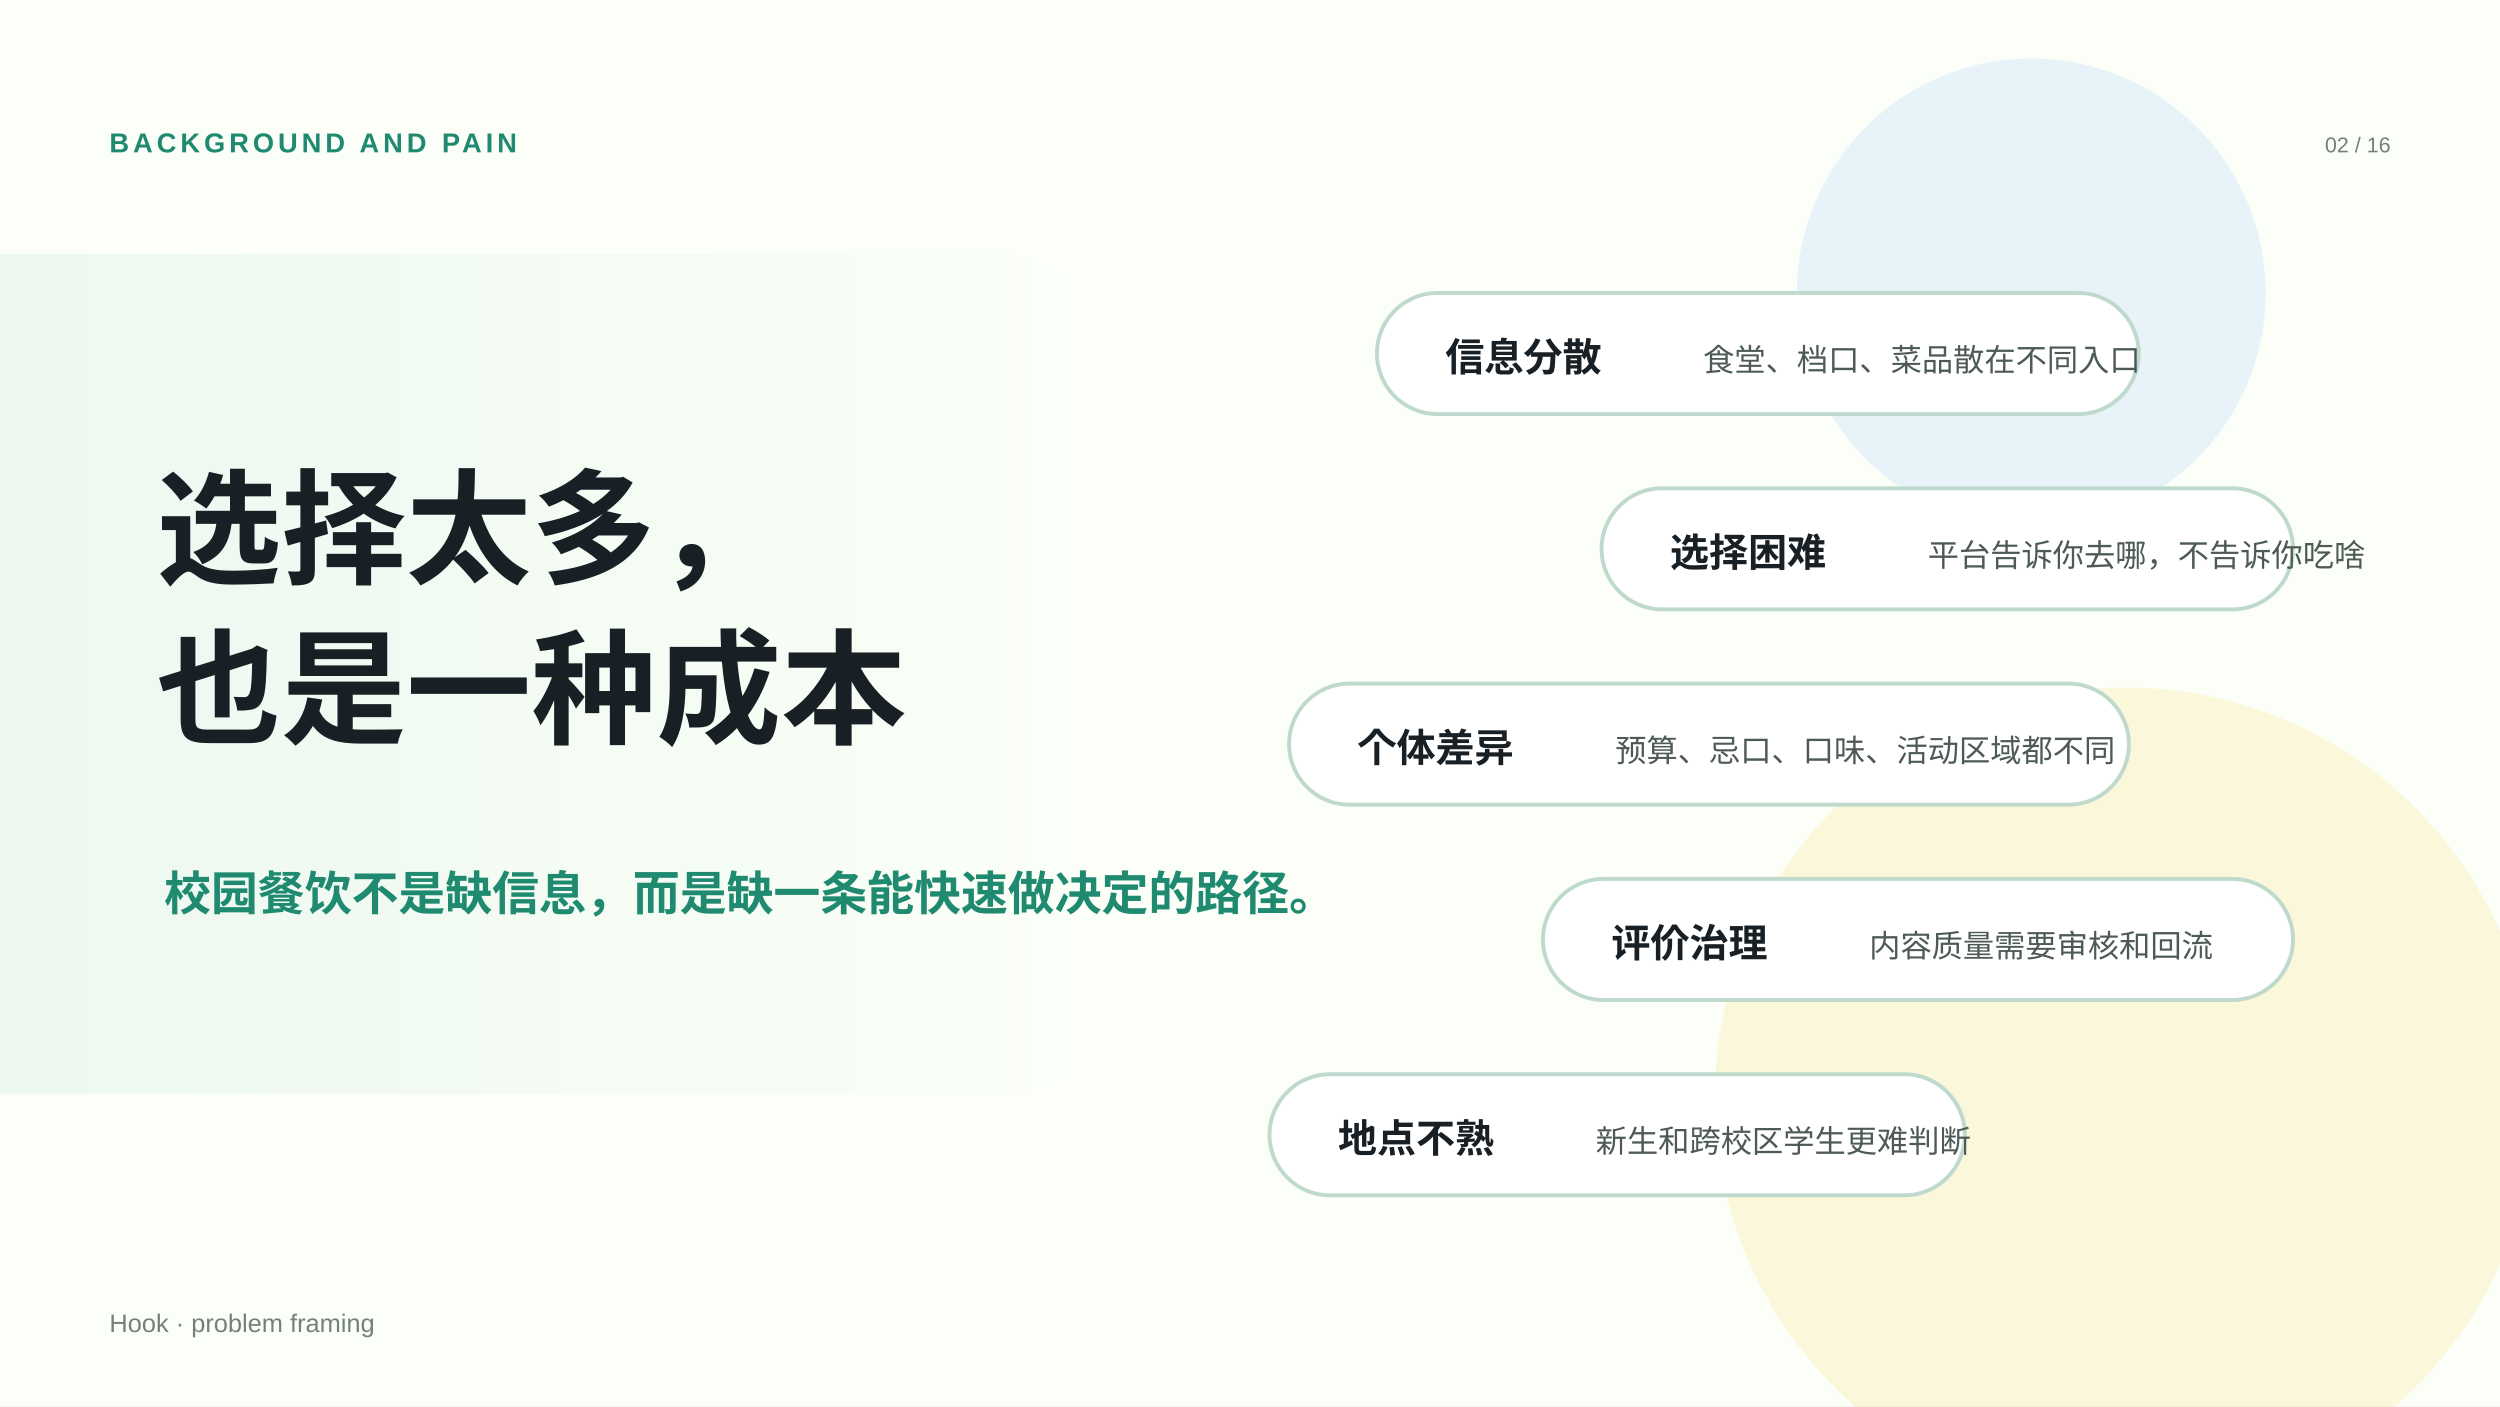
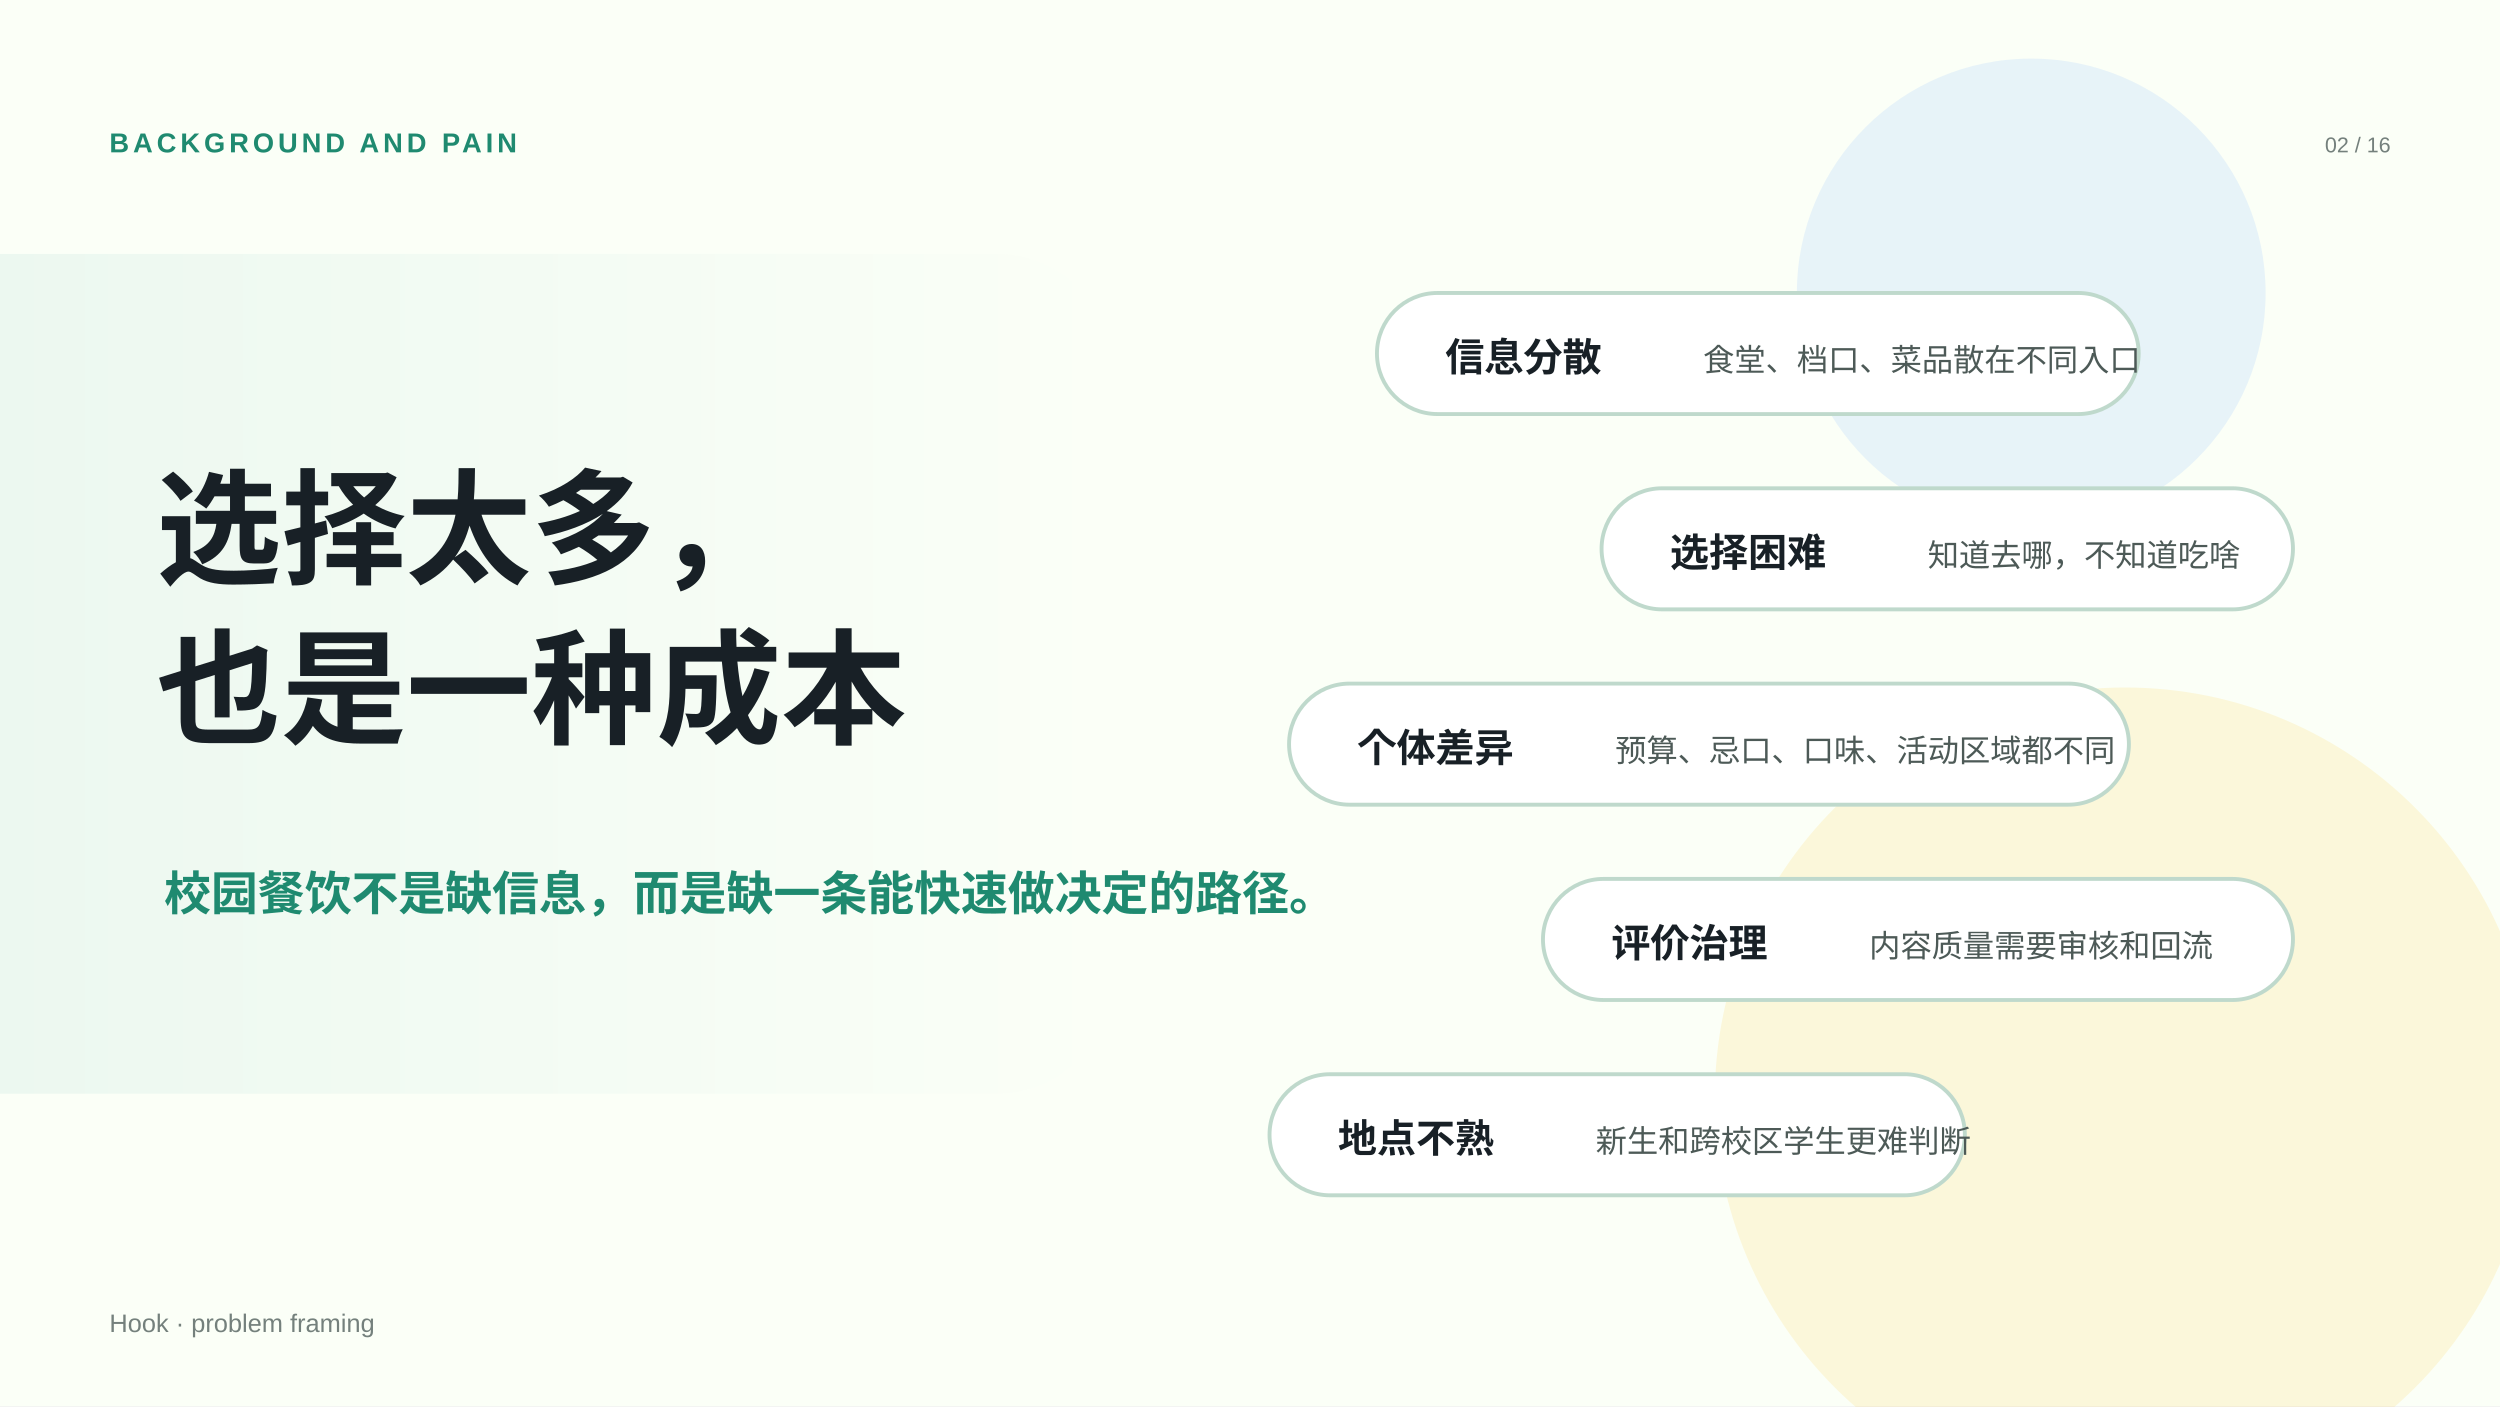
<svg xmlns="http://www.w3.org/2000/svg" viewBox="0 0 1280 720" width="1280" height="720">
  <defs>
    <linearGradient id="softBand" x1="0%" y1="0%" x2="100%" y2="0%">
      <stop offset="0%" stop-color="#EAF7EF" />
      <stop offset="100%" stop-color="#FBFFF7" />
    </linearGradient>
  </defs>
  <g id="background">
    <rect x="0" y="0" width="1280" height="720" fill="#FBFFF7" />
    <rect x="-80" y="130" width="650" height="430" rx="60" fill="url(#softBand)" />
    <circle cx="1088" cy="562" r="210" fill="#FFB703" fill-opacity="0.12" />
    <circle cx="1040" cy="150" r="120" fill="#3A86FF" fill-opacity="0.10" />
  </g>
  <g id="header">
    <text x="56" y="78" font-family="'Microsoft YaHei', 'PingFang SC', Arial, sans-serif" font-size="14" font-weight="700" fill="#1F8A70" letter-spacing="2">BACKGROUND AND PAIN</text>
    <text x="1224" y="78" text-anchor="end" font-family="'Microsoft YaHei', 'PingFang SC', Arial, sans-serif" font-size="11" fill="#74807C">02 / 16</text>
  </g>
  <g id="hero-question">
    <use data-icon="phosphor-duotone/warning" x="80" y="160" width="76" height="76" fill="#E45858" />
    <text x="80" y="294" font-family="'Trebuchet MS', 'Microsoft YaHei', 'PingFang SC', sans-serif" font-size="64" font-weight="800" fill="#182026">
      <tspan x="80" dy="0">选择太多，</tspan>
      <tspan x="80" dy="82">也是一种成本</tspan>
    </text>
    <text x="84" y="466" font-family="'Microsoft YaHei', 'PingFang SC', Arial, sans-serif" font-size="24" font-weight="700" fill="#1F8A70">校园餐饮不是缺信息，而是缺一条能快速做决定的路径。</text>
  </g>
  <g id="pain-chip-info">
    <rect x="705" y="150" width="390" height="62" rx="31" fill="#FFFFFF" stroke="#BFD9CC" stroke-width="2" />
    <text x="740" y="190" font-family="'Microsoft YaHei', 'PingFang SC', Arial, sans-serif" font-size="20" font-weight="700" fill="#182026">信息分散</text>
    <text x="872" y="190" font-family="'Microsoft YaHei', 'PingFang SC', Arial, sans-serif" font-size="16" fill="#4D5A57">食堂、档口、菜品散在不同入口</text>
  </g>
  <g id="pain-chip-choice">
    <rect x="820" y="250" width="354" height="62" rx="31" fill="#FFFFFF" stroke="#BFD9CC" stroke-width="2" />
    <text x="855" y="290" font-family="'Microsoft YaHei', 'PingFang SC', Arial, sans-serif" font-size="20" font-weight="700" fill="#182026">选择困难</text>
-     <text x="987" y="290" font-family="'Microsoft YaHei', 'PingFang SC', Arial, sans-serif" font-size="16" fill="#4D5A57">平台告诉你去哪，不告诉你吃啥</text>
+     <text x="987" y="290" font-family="'Microsoft YaHei', 'PingFang SC', Arial, sans-serif" font-size="16" fill="#4D5A57">知道去哪，不知道吃啥</text>
  </g>
  <g id="pain-chip-personal">
    <rect x="660" y="350" width="430" height="62" rx="31" fill="#FFFFFF" stroke="#BFD9CC" stroke-width="2" />
    <text x="695" y="390" font-family="'Microsoft YaHei', 'PingFang SC', Arial, sans-serif" font-size="20" font-weight="700" fill="#182026">个体差异</text>
    <text x="827" y="390" font-family="'Microsoft YaHei', 'PingFang SC', Arial, sans-serif" font-size="16" fill="#4D5A57">预算、忌口、口味、活动区域都不同</text>
  </g>
  <g id="pain-chip-review">
    <rect x="790" y="450" width="384" height="62" rx="31" fill="#FFFFFF" stroke="#BFD9CC" stroke-width="2" />
    <text x="825" y="490" font-family="'Microsoft YaHei', 'PingFang SC', Arial, sans-serif" font-size="20" font-weight="700" fill="#182026">评价治理</text>
    <text x="957" y="490" font-family="'Microsoft YaHei', 'PingFang SC', Arial, sans-serif" font-size="16" fill="#4D5A57">内容质量需要审核和回流</text>
  </g>
  <g id="pain-chip-location">
    <rect x="650" y="550" width="356" height="62" rx="31" fill="#FFFFFF" stroke="#BFD9CC" stroke-width="2" />
    <text x="685" y="590" font-family="'Microsoft YaHei', 'PingFang SC', Arial, sans-serif" font-size="20" font-weight="700" fill="#182026">地点不熟</text>
    <text x="817" y="590" font-family="'Microsoft YaHei', 'PingFang SC', Arial, sans-serif" font-size="16" fill="#4D5A57">新生和跨校区学生更难判断</text>
  </g>
  <g id="footer">
    <text x="56" y="682" font-family="'Microsoft YaHei', 'PingFang SC', Arial, sans-serif" font-size="13" fill="#74807C">Hook · problem framing</text>
  </g>
</svg>
